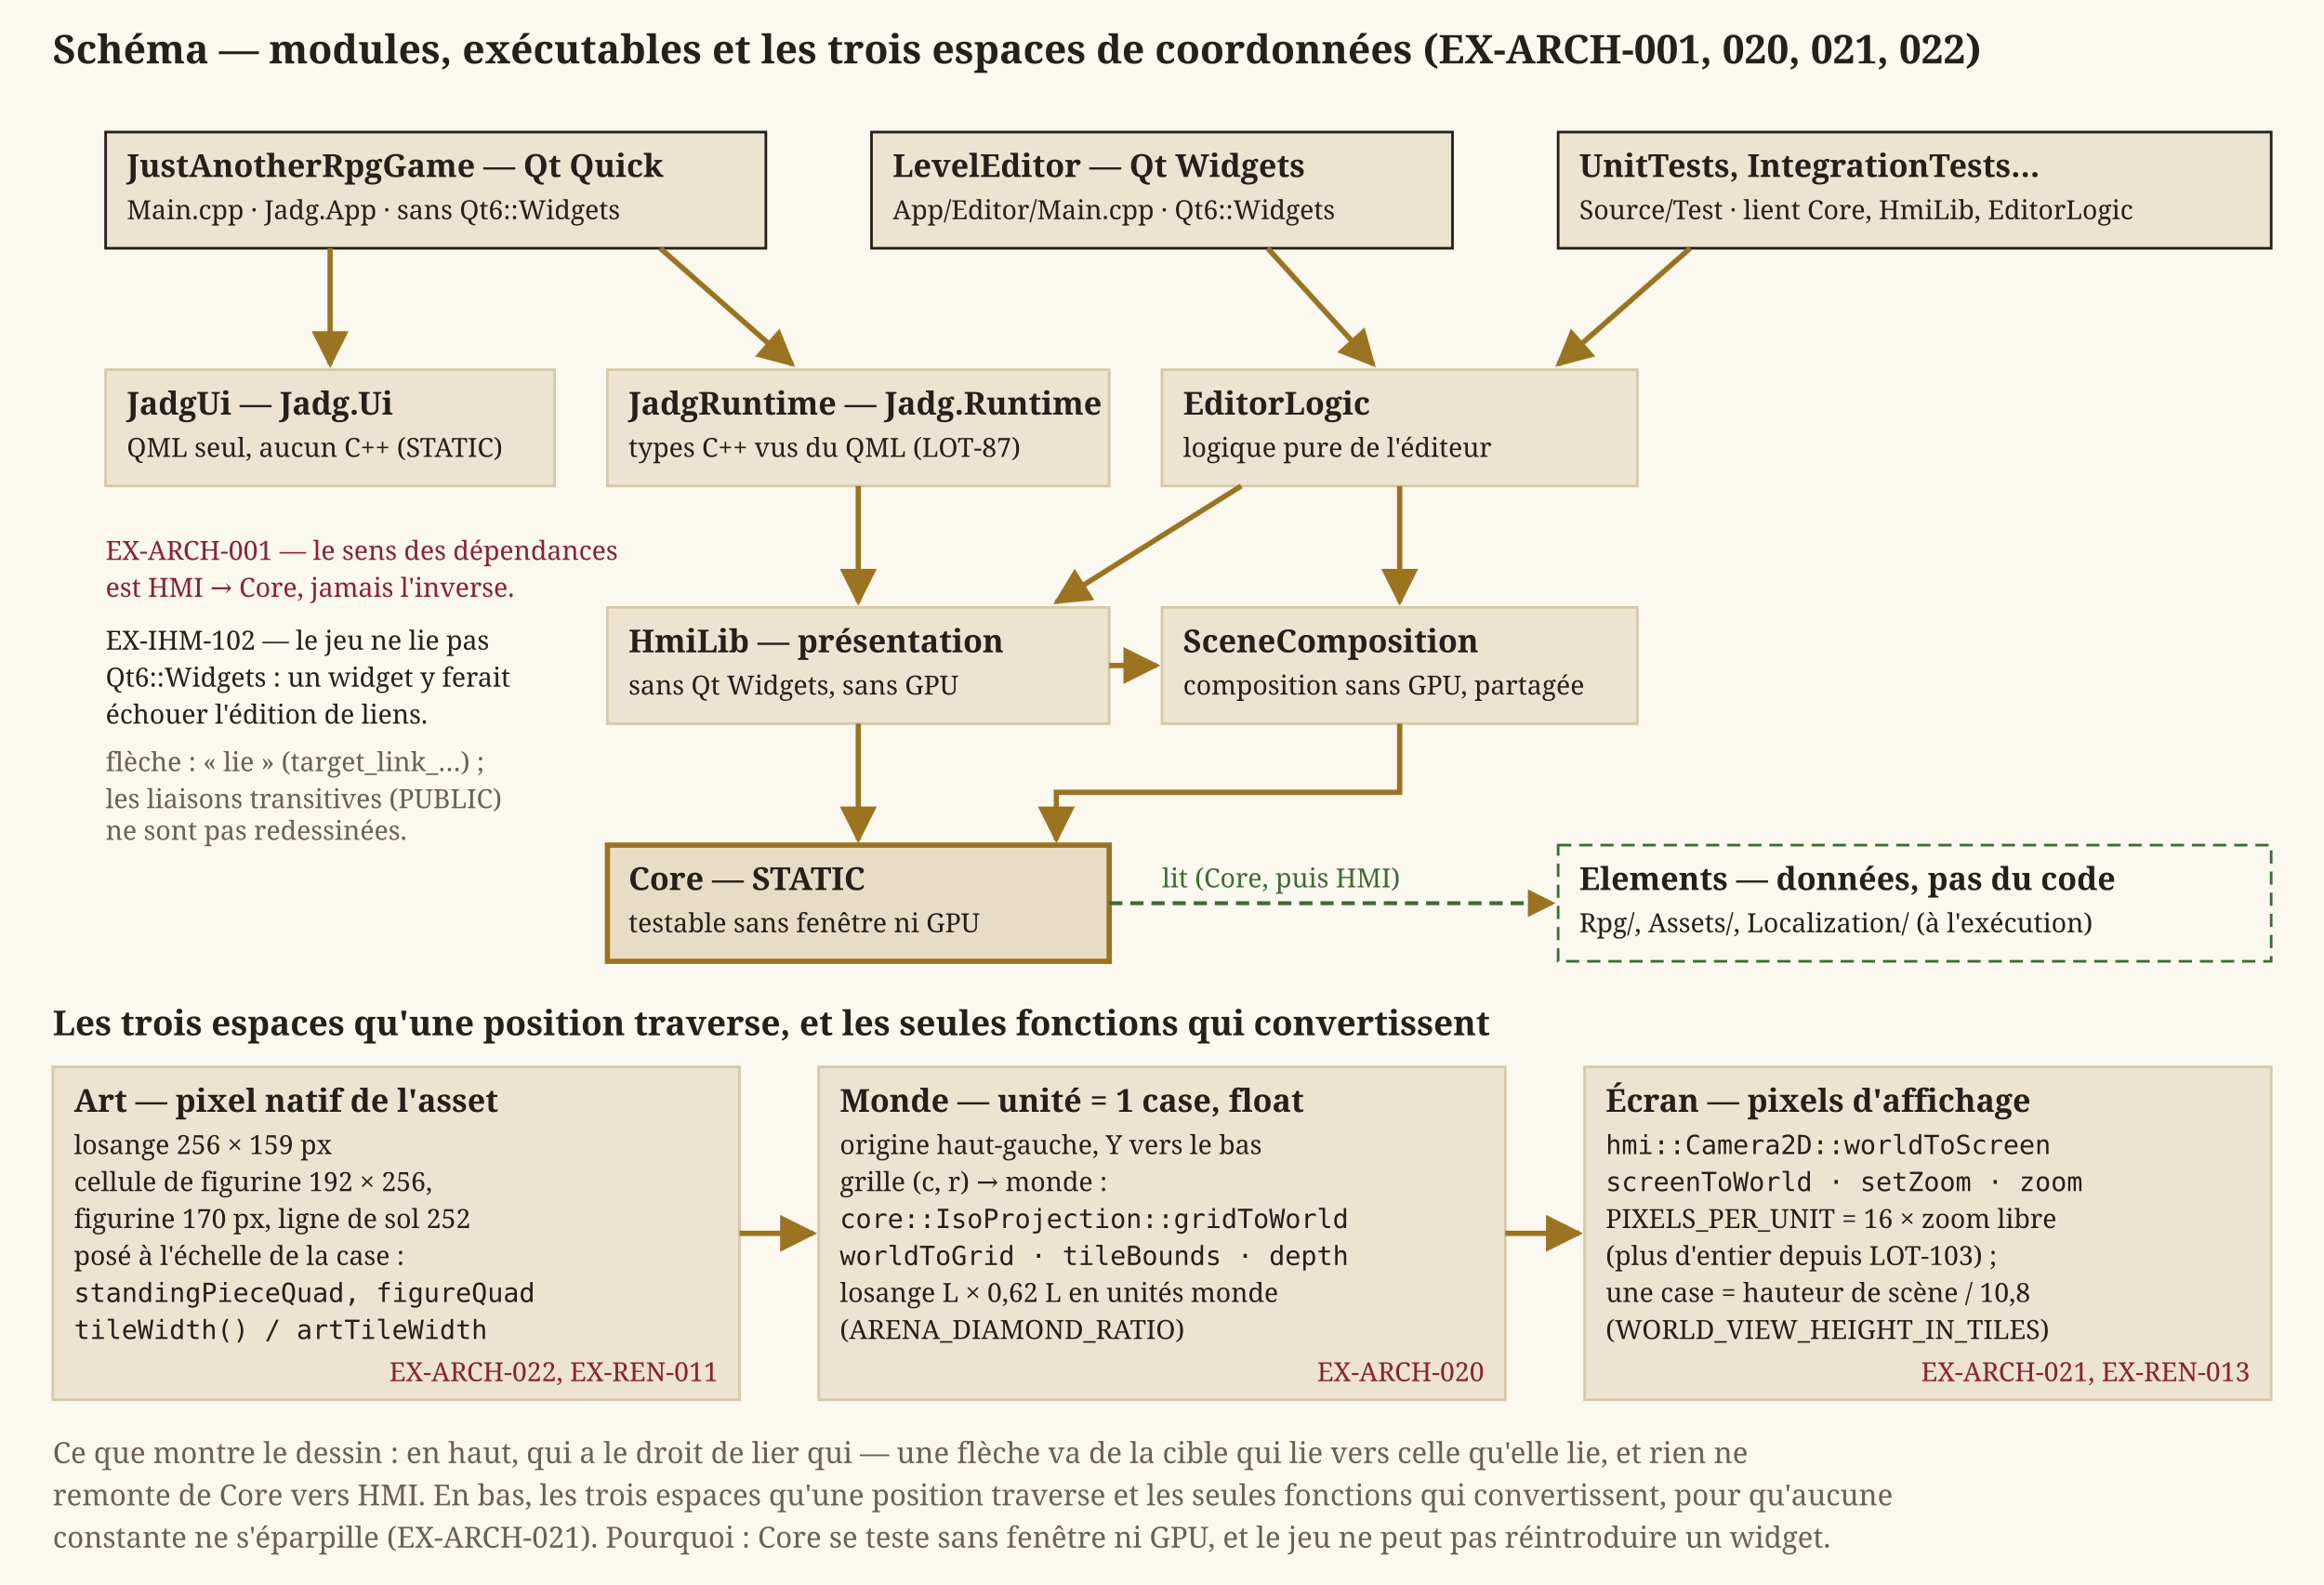
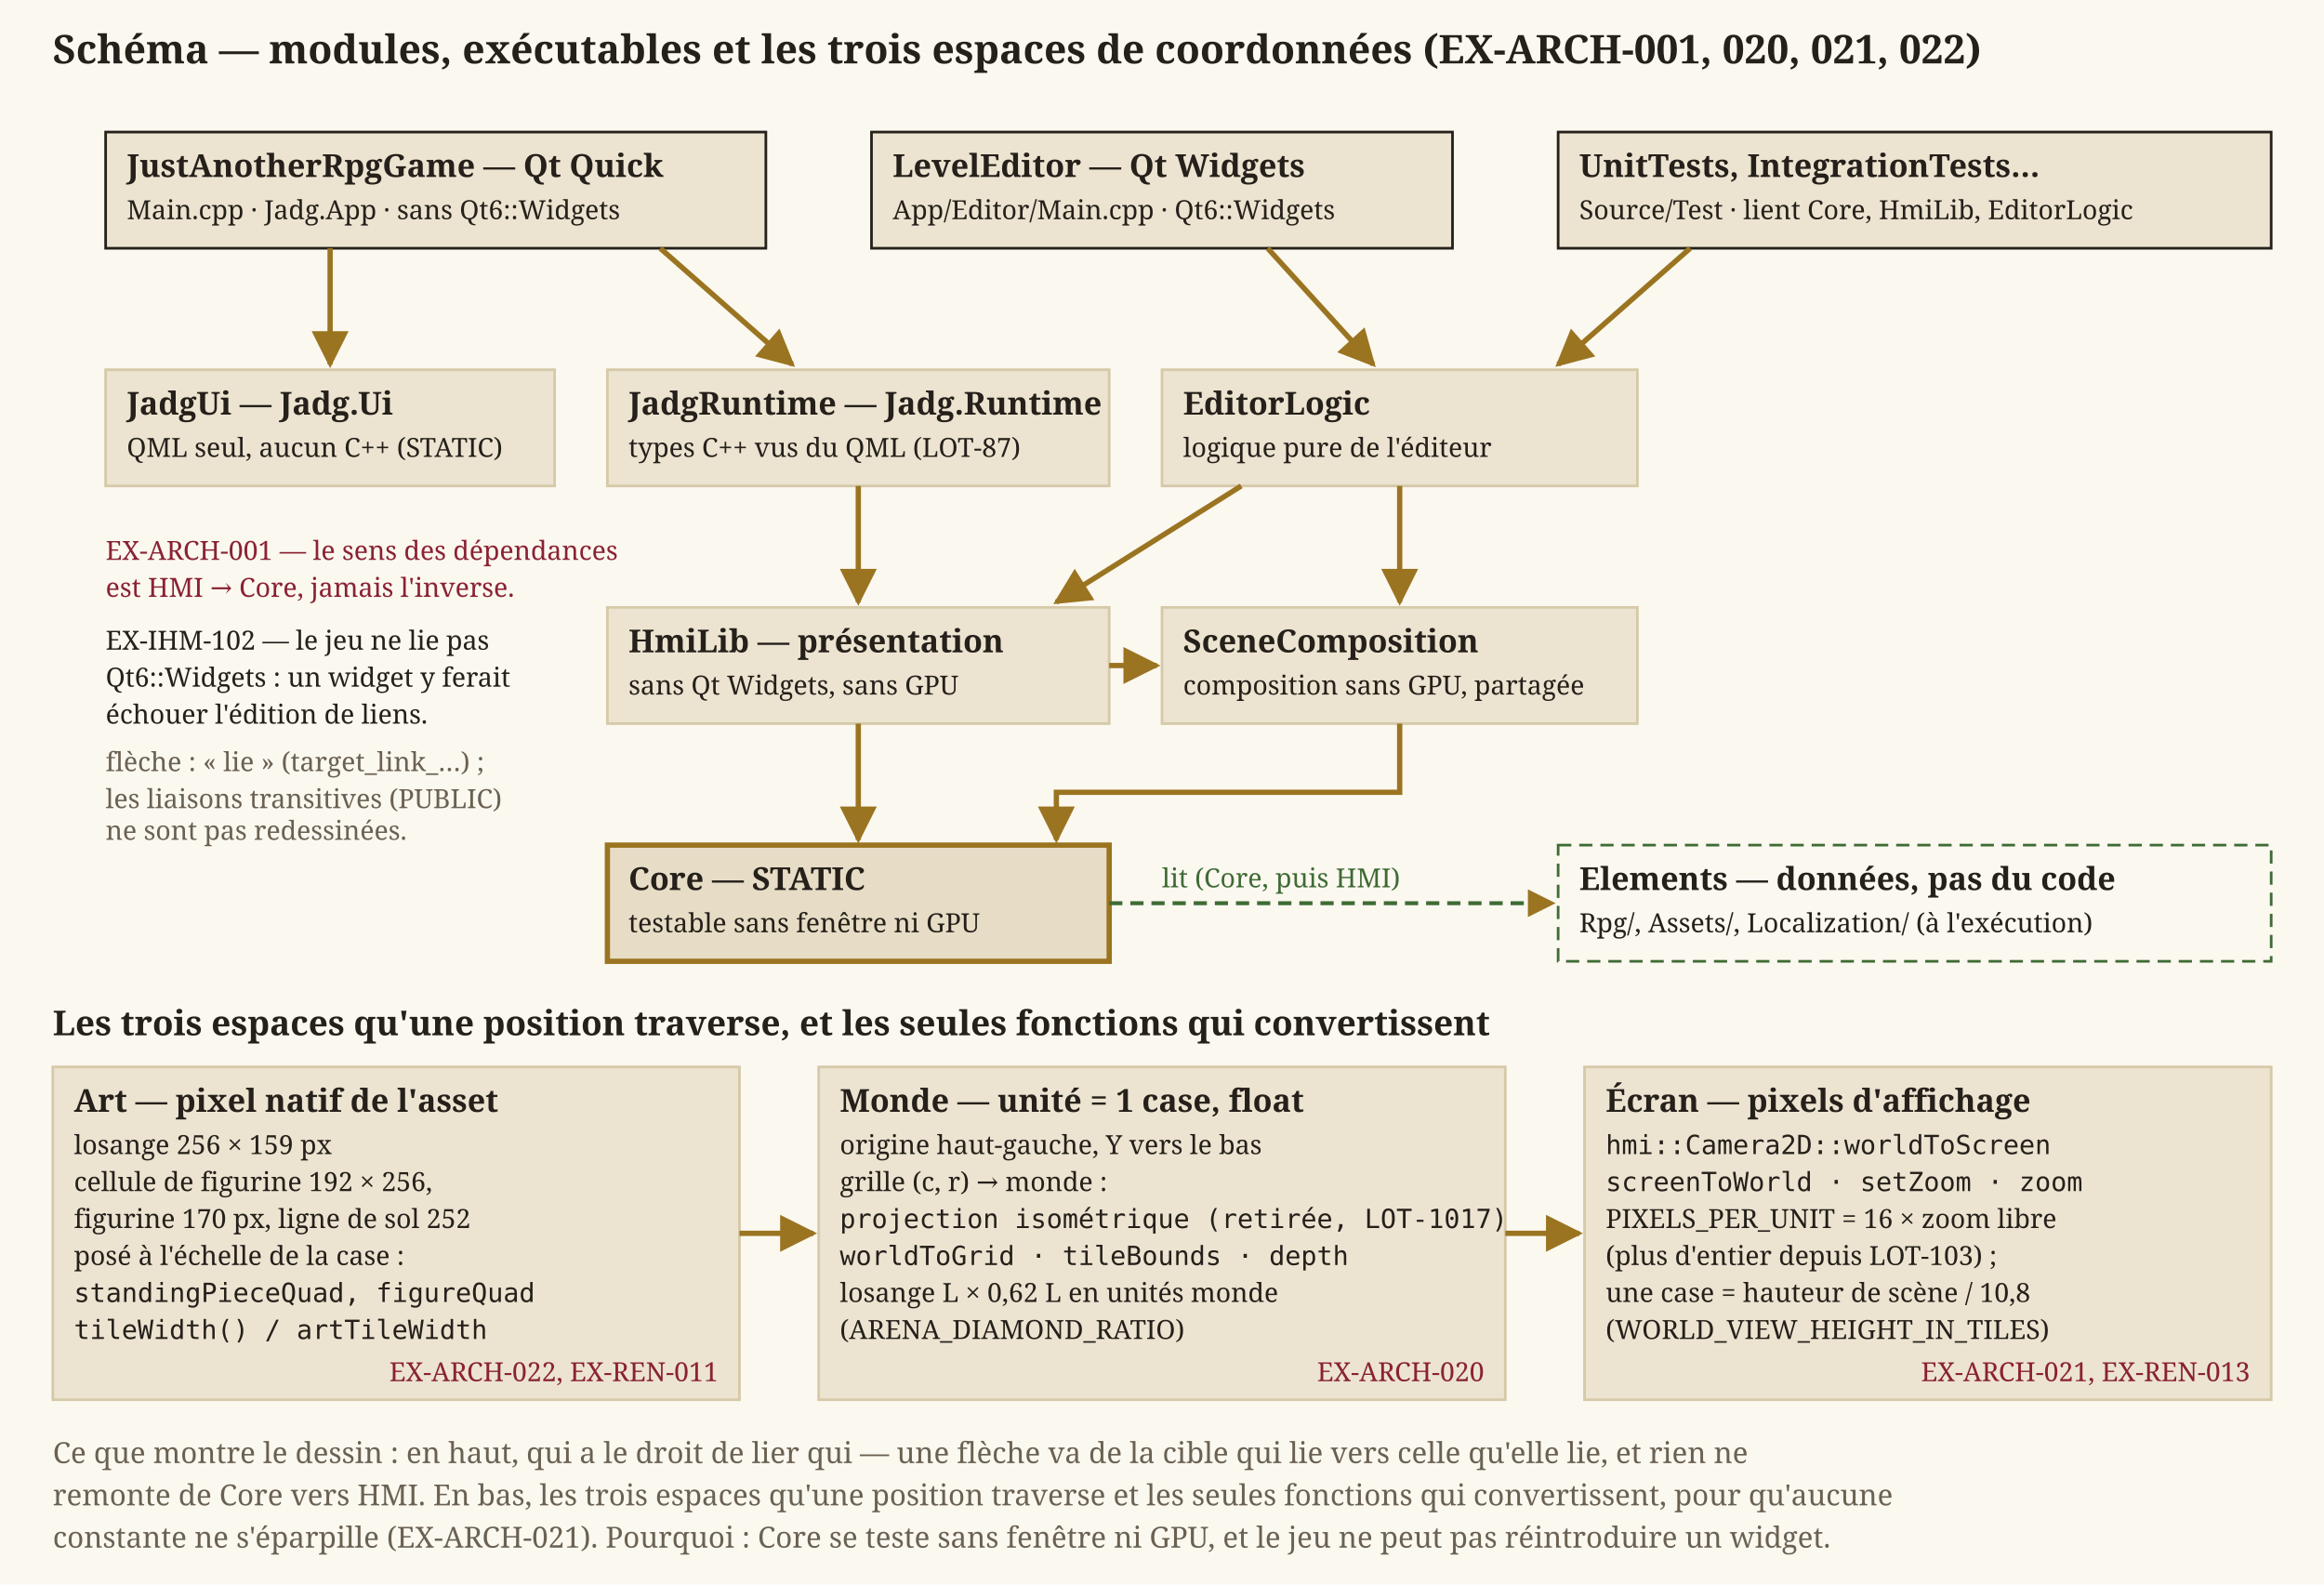
<svg xmlns="http://www.w3.org/2000/svg" viewBox="0 0 880 600" font-family="Georgia, serif" font-size="13">
  <defs>
    <marker id="a" viewBox="0 0 10 10" refX="9" refY="5" markerWidth="7" markerHeight="7" orient="auto">
      <path d="M0,0 L10,5 L0,10 z" fill="#9a7420" />
    </marker>
  </defs>
  <rect width="880" height="600" fill="#fbf8f0" />
  <text x="20" y="24" font-size="15" font-weight="600" fill="#25201a">Schéma — modules, exécutables et les trois espaces de coordonnées (EX-ARCH-001, 020, 021, 022)</text>
  <g fill="#25201a">
    <rect x="40" y="50" width="250" height="44" fill="#ece4d1" stroke="#25201a" />
    <text x="48" y="67" font-size="12" font-weight="600">JustAnotherRpgGame — Qt Quick</text>
    <text x="48" y="83" font-size="10">Main.cpp · Jadg.App · sans Qt6::Widgets</text>
    <rect x="330" y="50" width="220" height="44" fill="#ece4d1" stroke="#25201a" />
    <text x="338" y="67" font-size="12" font-weight="600">LevelEditor — Qt Widgets</text>
    <text x="338" y="83" font-size="10">App/Editor/Main.cpp · Qt6::Widgets</text>
    <rect x="590" y="50" width="270" height="44" fill="#ece4d1" stroke="#25201a" />
    <text x="598" y="67" font-size="12" font-weight="600">UnitTests, IntegrationTests…</text>
    <text x="598" y="83" font-size="10">Source/Test · lient Core, HmiLib, EditorLogic</text>
    <rect x="40" y="140" width="170" height="44" fill="#ece4d1" stroke="#d6c9a8" />
    <text x="48" y="157" font-size="12" font-weight="600">JadgUi — Jadg.Ui</text>
    <text x="48" y="173" font-size="10">QML seul, aucun C++ (STATIC)</text>
    <rect x="230" y="140" width="190" height="44" fill="#ece4d1" stroke="#d6c9a8" />
    <text x="238" y="157" font-size="12" font-weight="600">JadgRuntime — Jadg.Runtime</text>
    <text x="238" y="173" font-size="10">types C++ vus du QML (LOT-87)</text>
    <rect x="440" y="140" width="180" height="44" fill="#ece4d1" stroke="#d6c9a8" />
    <text x="448" y="157" font-size="12" font-weight="600">EditorLogic</text>
    <text x="448" y="173" font-size="10">logique pure de l'éditeur</text>
    <rect x="230" y="230" width="190" height="44" fill="#ece4d1" stroke="#d6c9a8" />
    <text x="238" y="247" font-size="12" font-weight="600">HmiLib — présentation</text>
    <text x="238" y="263" font-size="10">sans Qt Widgets, sans GPU</text>
    <rect x="440" y="230" width="180" height="44" fill="#ece4d1" stroke="#d6c9a8" />
    <text x="448" y="247" font-size="12" font-weight="600">SceneComposition</text>
    <text x="448" y="263" font-size="10">composition sans GPU, partagée</text>
    <rect x="230" y="320" width="190" height="44" fill="#9a7420" fill-opacity="0.2" stroke="#9a7420" stroke-width="2" />
    <text x="238" y="337" font-size="12" font-weight="600">Core — STATIC</text>
    <text x="238" y="353" font-size="10">testable sans fenêtre ni GPU</text>
    <rect x="590" y="320" width="270" height="44" fill="#fbf8f0" stroke="#3f6b34" stroke-dasharray="5 3" />
    <text x="598" y="337" font-size="12" font-weight="600">Elements — données, pas du code</text>
    <text x="598" y="353" font-size="10">Rpg/, Assets/, Localization/ (à l'exécution)</text>
  </g>
  <g stroke="#9a7420" stroke-width="2" fill="none" marker-end="url(#a)">
    <path d="M125,94 L125,138" />
    <path d="M250,94 L300,138" />
    <path d="M480,94 L520,138" />
    <path d="M640,94 L590,138" />
    <path d="M325,184 L325,228" />
    <path d="M470,184 L400,228" />
    <path d="M530,184 L530,228" />
    <path d="M420,252 L438,252" />
    <path d="M325,274 L325,318" />
    <path d="M530,274 L530,300 L400,300 L400,318" />
  </g>
  <path d="M420,342 L588,342" stroke="#3f6b34" stroke-width="1.5" stroke-dasharray="5 3" marker-end="url(#a)" />
  <text x="440" y="336" font-size="10" fill="#3f6b34">lit (Core, puis HMI)</text>
  <g font-size="10" fill="#25201a">
    <text x="40" y="212" fill="#8a2233">EX-ARCH-001 — le sens des dépendances</text>
    <text x="40" y="226" fill="#8a2233">est HMI → Core, jamais l'inverse.</text>
    <text x="40" y="246">EX-IHM-102 — le jeu ne lie pas</text>
    <text x="40" y="260">Qt6::Widgets : un widget y ferait</text>
    <text x="40" y="274">échouer l'édition de liens.</text>
    <text x="40" y="292" fill="#6a6152">flèche : « lie » (target_link_…) ;</text>
    <text x="40" y="306" fill="#6a6152">les liaisons transitives (PUBLIC)</text>
    <text x="40" y="318" fill="#6a6152">ne sont pas redessinées.</text>
  </g>
  <text x="20" y="392" font-weight="600" fill="#25201a">Les trois espaces qu'une position traverse, et les seules fonctions qui convertissent</text>
  <g fill="#25201a">
    <rect x="20" y="404" width="260" height="126" fill="#ece4d1" stroke="#d6c9a8" />
    <text x="28" y="421" font-size="12" font-weight="600">Art — pixel natif de l'asset</text>
    <text x="28" y="437" font-size="10">losange 256 × 159 px</text>
    <text x="28" y="451" font-size="10">cellule de figurine 192 × 256,</text>
    <text x="28" y="465" font-size="10">figurine 170 px, ligne de sol 252</text>
    <text x="28" y="479" font-size="10">posé à l'échelle de la case :</text>
    <text x="28" y="493" font-size="10" font-family="Consolas, monospace">standingPieceQuad, figureQuad</text>
    <text x="28" y="507" font-size="10" font-family="Consolas, monospace">tileWidth() / artTileWidth</text>
    <text x="272" y="523" font-size="10" text-anchor="end" fill="#8a2233">EX-ARCH-022, EX-REN-011</text>
    <rect x="310" y="404" width="260" height="126" fill="#ece4d1" stroke="#d6c9a8" />
    <text x="318" y="421" font-size="12" font-weight="600">Monde — unité = 1 case, float</text>
    <text x="318" y="437" font-size="10">origine haut-gauche, Y vers le bas</text>
    <text x="318" y="451" font-size="10">grille (c, r) → monde :</text>
-     <text x="318" y="465" font-size="10" font-family="Consolas, monospace">core::IsoProjection::gridToWorld</text>
+     <text x="318" y="465" font-size="10" font-family="Consolas, monospace">projection isométrique (retirée, LOT-1017)</text>
    <text x="318" y="479" font-size="10" font-family="Consolas, monospace">worldToGrid · tileBounds · depth</text>
    <text x="318" y="493" font-size="10">losange L × 0,62 L en unités monde</text>
    <text x="318" y="507" font-size="10">(ARENA_DIAMOND_RATIO)</text>
    <text x="562" y="523" font-size="10" text-anchor="end" fill="#8a2233">EX-ARCH-020</text>
    <rect x="600" y="404" width="260" height="126" fill="#ece4d1" stroke="#d6c9a8" />
    <text x="608" y="421" font-size="12" font-weight="600">Écran — pixels d'affichage</text>
    <text x="608" y="437" font-size="10" font-family="Consolas, monospace">hmi::Camera2D::worldToScreen</text>
    <text x="608" y="451" font-size="10" font-family="Consolas, monospace">screenToWorld · setZoom · zoom</text>
    <text x="608" y="465" font-size="10">PIXELS_PER_UNIT = 16 × zoom libre</text>
    <text x="608" y="479" font-size="10">(plus d'entier depuis LOT-103) ;</text>
    <text x="608" y="493" font-size="10">une case = hauteur de scène / 10,8</text>
    <text x="608" y="507" font-size="10">(WORLD_VIEW_HEIGHT_IN_TILES)</text>
    <text x="852" y="523" font-size="10" text-anchor="end" fill="#8a2233">EX-ARCH-021, EX-REN-013</text>
  </g>
  <path d="M280,467 L308,467" stroke="#9a7420" stroke-width="2" marker-end="url(#a)" />
  <path d="M570,467 L598,467" stroke="#9a7420" stroke-width="2" marker-end="url(#a)" />
  <g font-size="11" fill="#6a6152">
    <text x="20" y="554">Ce que montre le dessin : en haut, qui a le droit de lier qui — une flèche va de la cible qui lie vers celle qu'elle lie, et rien ne</text>
    <text x="20" y="570">remonte de Core vers HMI. En bas, les trois espaces qu'une position traverse et les seules fonctions qui convertissent, pour qu'aucune</text>
    <text x="20" y="586">constante ne s'éparpille (EX-ARCH-021). Pourquoi : Core se teste sans fenêtre ni GPU, et le jeu ne peut pas réintroduire un widget.</text>
  </g>
</svg>
